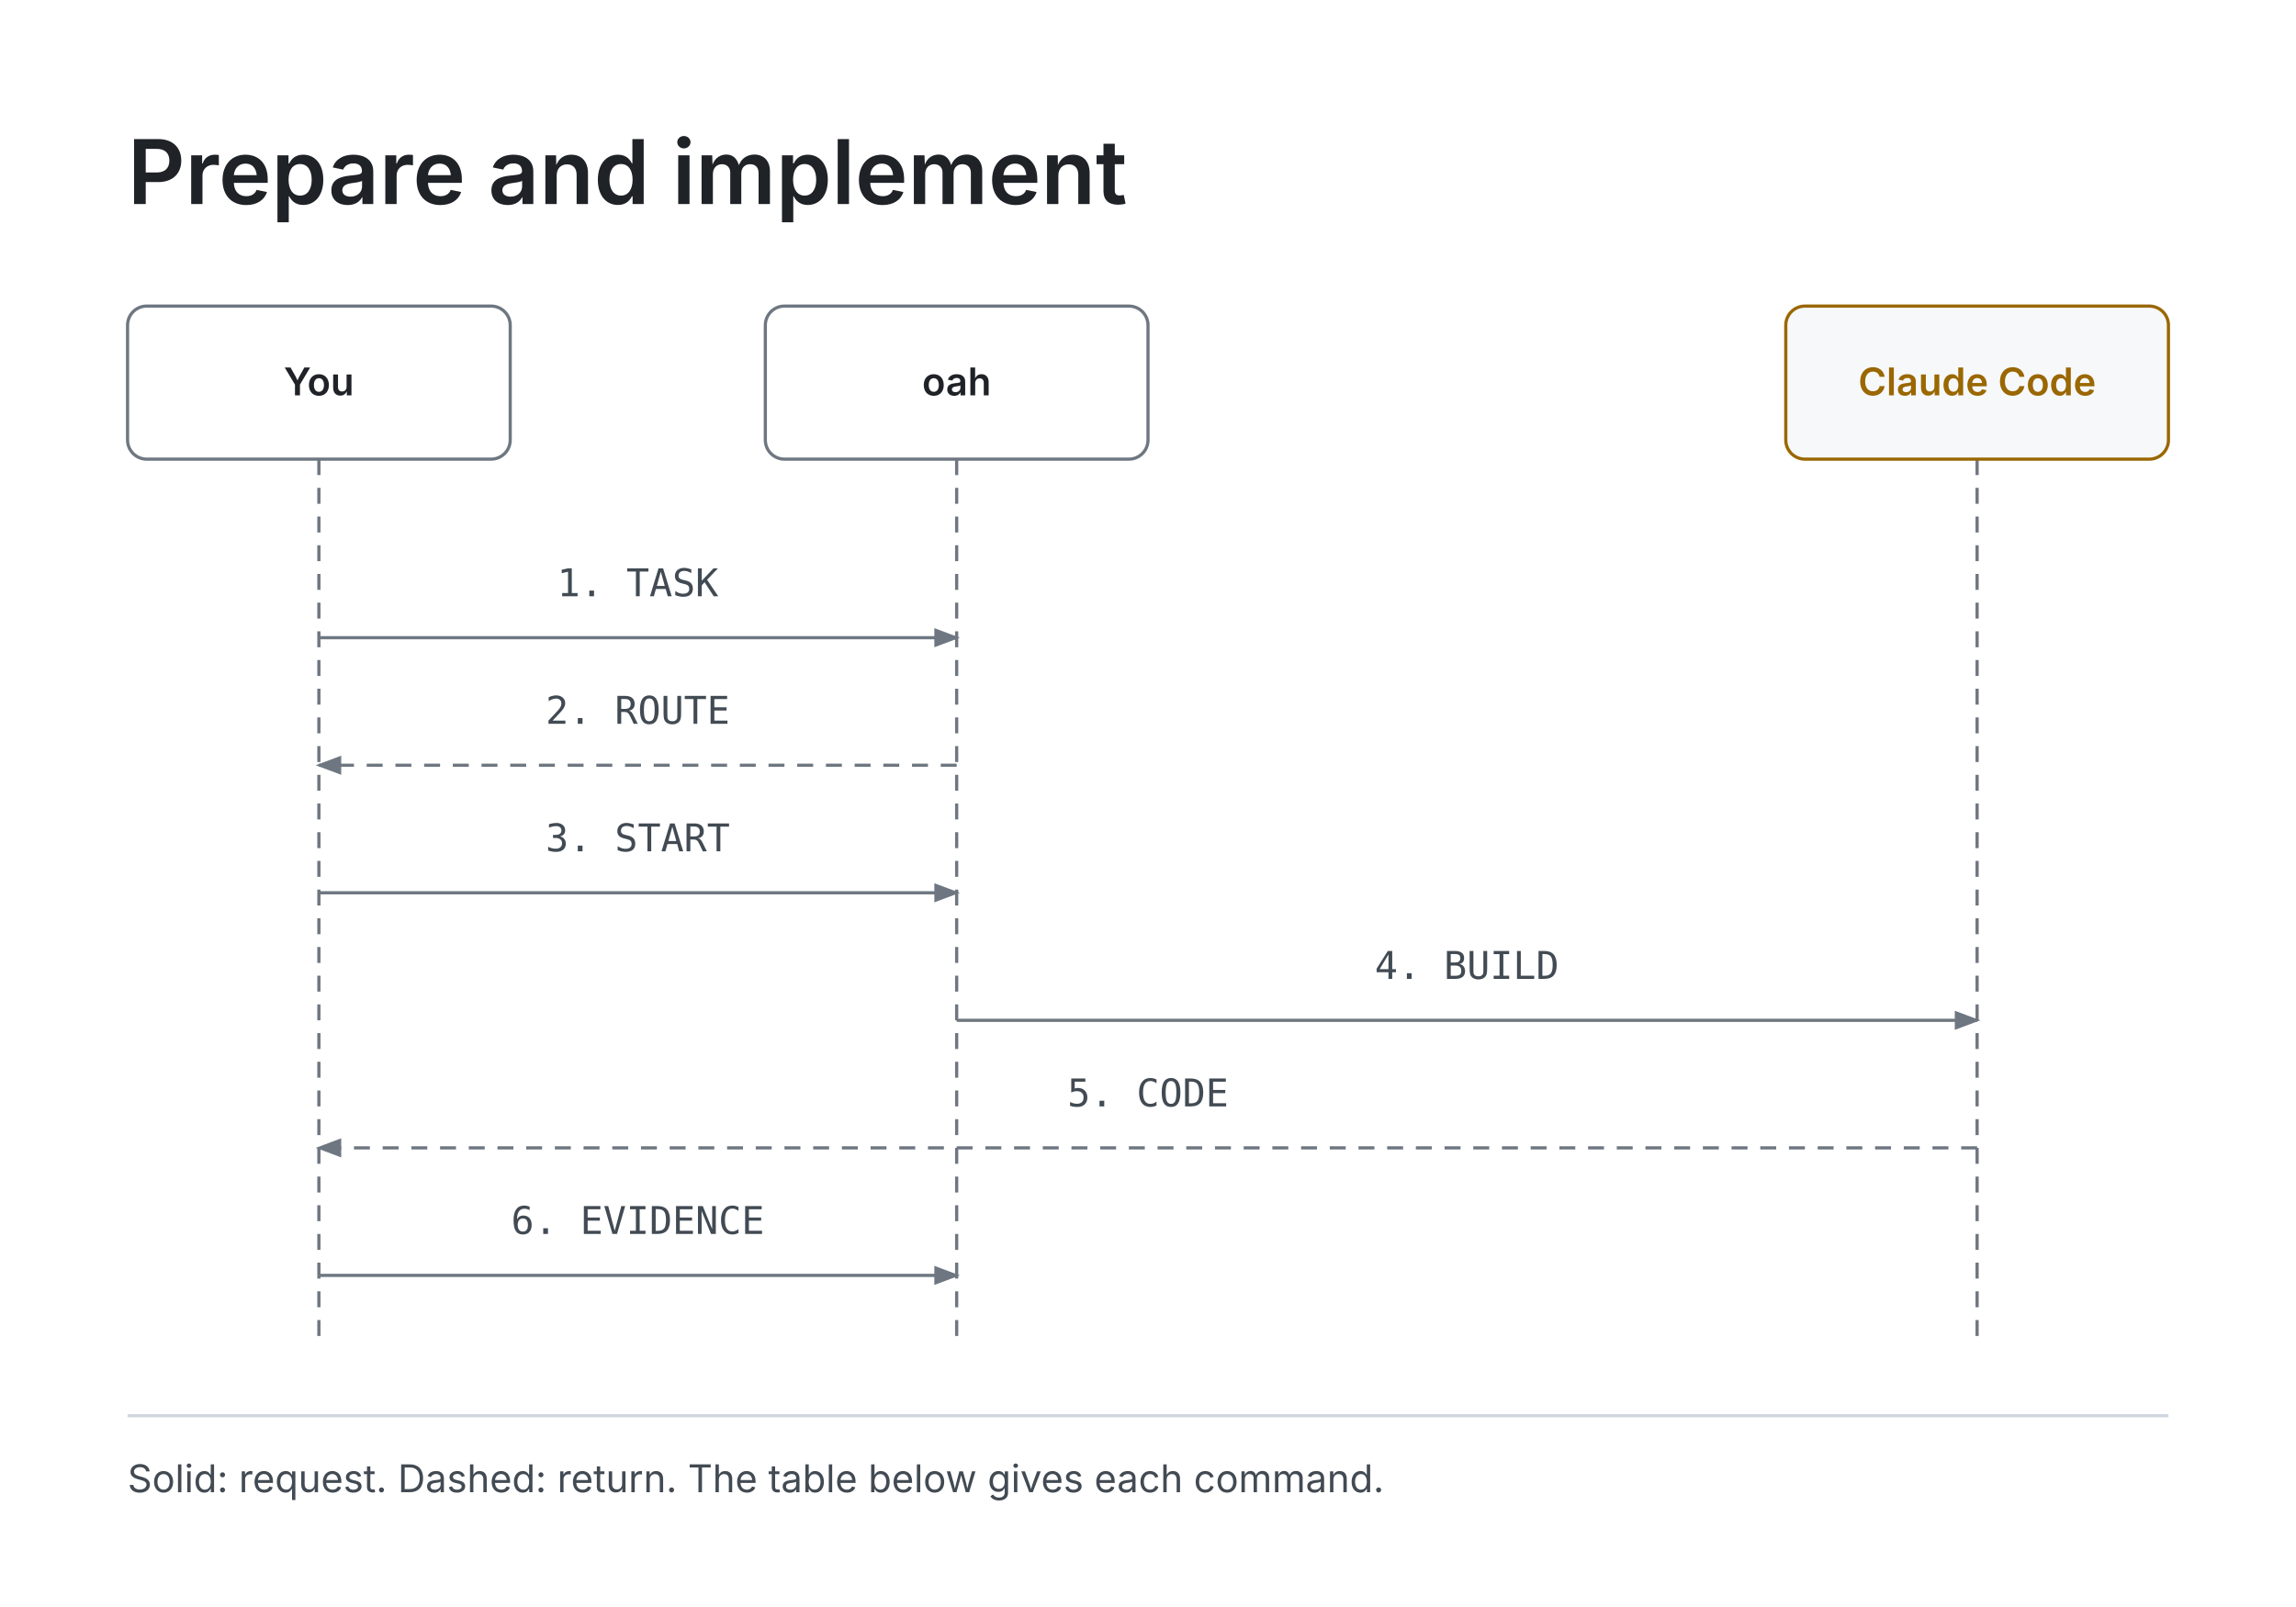
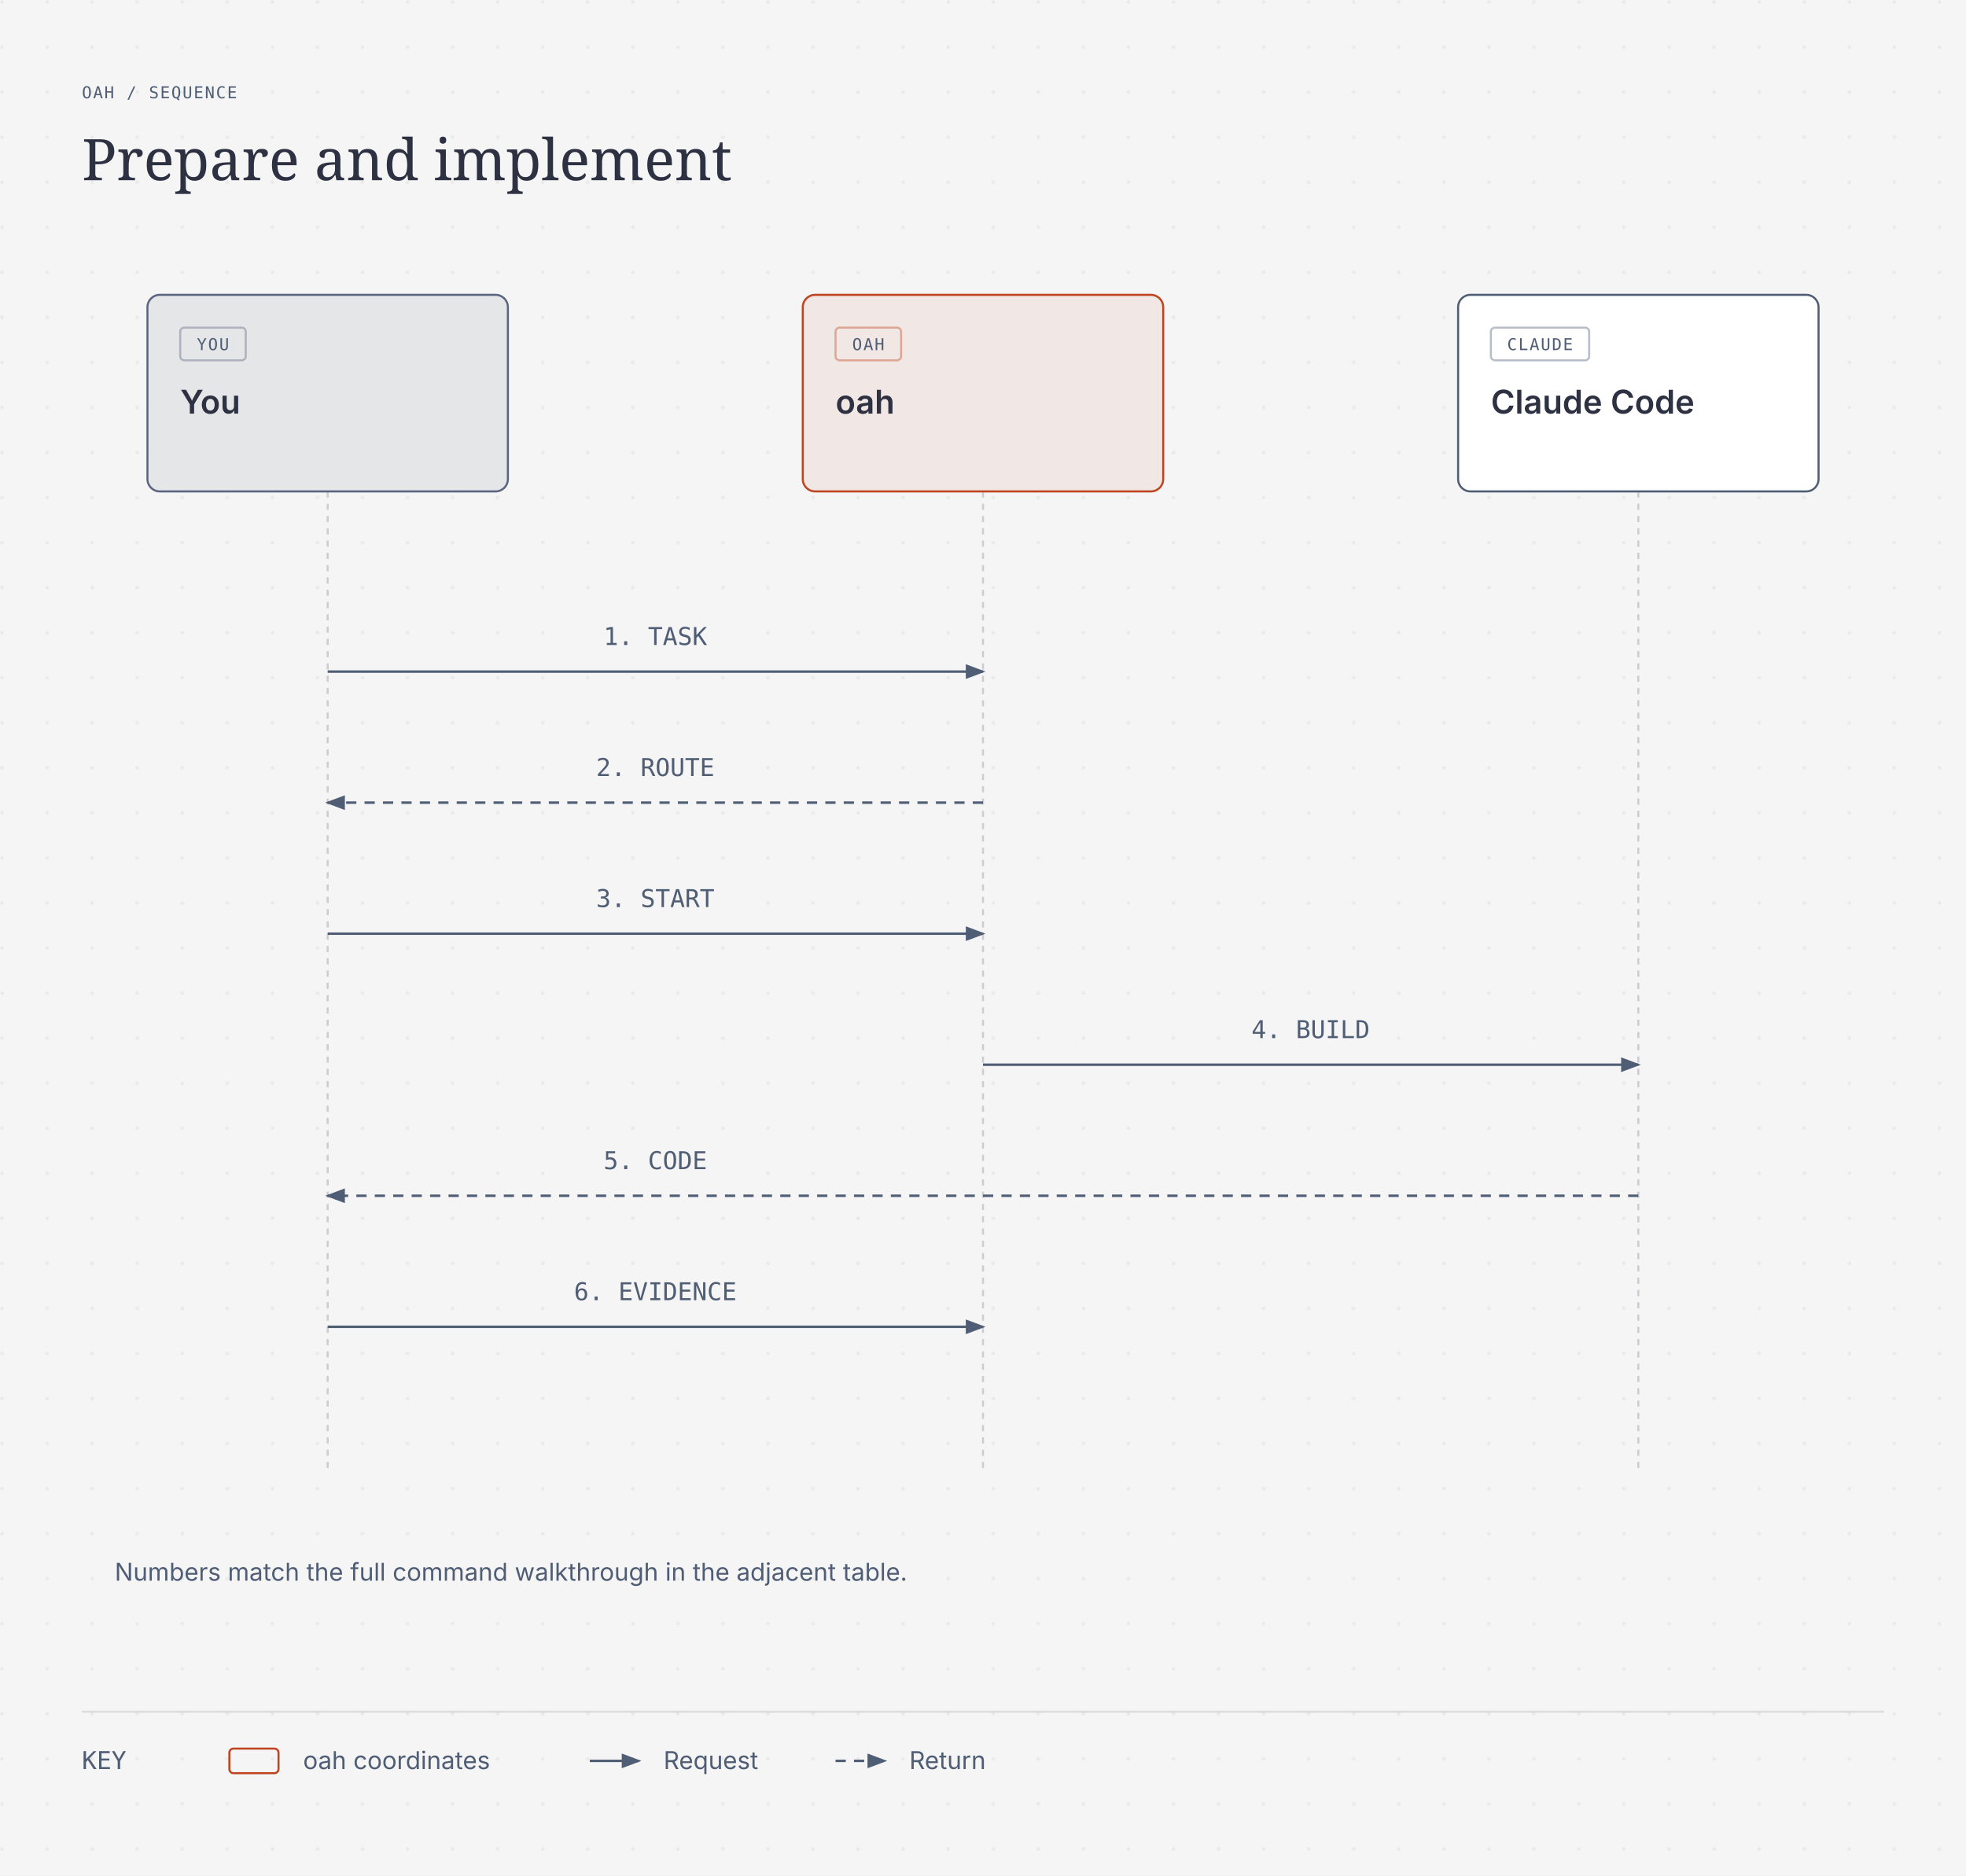
- <svg xmlns="http://www.w3.org/2000/svg" viewBox="0 0 720 504" role="img" aria-labelledby="loop-start-light-title loop-start-light-desc" id="loop-start-light-root">
+ <svg xmlns="http://www.w3.org/2000/svg" viewBox="0 0 960 916" role="img" aria-labelledby="loop-start-light-title loop-start-light-desc" data-diagram-type="Sequence" data-size="fit" id="loop-start-light-root">
  <defs>
-     <style>#loop-start-light-root { font-family: system-ui, -apple-system, "Segoe UI", sans-serif; color: #1f2328; }
+     <style>#loop-start-light-root { font-family: "Geist", system-ui, -apple-system, "Segoe UI", sans-serif; color: #2d3142; }
      #loop-start-light-root .diagram-container { width: 100%; overflow-x: auto; }
-       #loop-start-light-root .title { font-size: 28px; font-weight: 600; }
-       #loop-start-light-root .group { font-size: 14px; font-weight: 600; }
-       #loop-start-light-root .node { font-size: 12px; font-weight: 600; }
-       #loop-start-light-root .label { font-size: 12px; font-weight: 400; }
-       #loop-start-light-root .mono { font-family: ui-monospace, "SFMono-Regular", Consolas, monospace; font-size: 8px; }
-       #loop-start-light-root .arrow-label { font-family: ui-monospace, "SFMono-Regular", Consolas, monospace; font-size: 12px; font-weight: 400; }
+       #loop-start-light-root text { font-family: "Geist", system-ui, -apple-system, "Segoe UI", sans-serif; fill: #2d3142; }
+       #loop-start-light-root .title { font-family: "Instrument Serif", Georgia, serif; font-size: 28px; font-weight: 400; }
+       #loop-start-light-root .node { font-size: 16px; font-weight: 600; }
+       #loop-start-light-root .sub { font-family: "Geist", system-ui, -apple-system, "Segoe UI", sans-serif; font-size: 12px; font-weight: 400; fill: #4f5d75; }
+       #loop-start-light-root .technical { font-family: "Geist Mono", ui-monospace, "SFMono-Regular", Consolas, monospace; }
+       #loop-start-light-root .label { font-size: 12px; font-family: "Geist Mono", ui-monospace, "SFMono-Regular", Consolas, monospace; font-weight: 400; fill: #4f5d75; }
+       #loop-start-light-root .prose { font-size: 12px; font-weight: 400; fill: #4f5d75; }
+       #loop-start-light-root .zone-label { font-size: 12px; font-family: "Geist Mono", ui-monospace, "SFMono-Regular", Consolas, monospace; font-weight: 500; fill: #4f5d75; }
+       #loop-start-light-root .arrow-label { font-size: 12px; font-family: "Geist Mono", ui-monospace, "SFMono-Regular", Consolas, monospace; font-weight: 400; fill: #4f5d75; }
+       #loop-start-light-root .tag { font-family: "Geist Mono", ui-monospace, "SFMono-Regular", Consolas, monospace; font-size: 8px; font-weight: 500; letter-spacing: .08em; fill: #4f5d75; }
+       #loop-start-light-root .ghost { font-family: "Geist Mono", ui-monospace, "SFMono-Regular", Consolas, monospace; font-size: 32px; font-weight: 600; fill: #2d3142; opacity: .06; }
      @media print {
#loop-start-light-root .diagram-container { overflow-x: visible; }
}</style>
+     <pattern id="loop-start-light-dots" width="22" height="22" patternUnits="userSpaceOnUse">
+       <circle cx="1" cy="1" r="0.9" fill="#2d3142" fill-opacity=".10" />
+     </pattern>
    <marker id="loop-start-light-arrow" markerWidth="8" markerHeight="6" refX="7" refY="3" orient="auto">
-       <polygon points="0 0, 8 3, 0 6" fill="#6e7781" />
+       <polygon points="0 0, 8 3, 0 6" fill="#4f5d75" />
    </marker>
    <marker id="loop-start-light-arrow-accent" markerWidth="8" markerHeight="6" refX="7" refY="3" orient="auto">
-       <polygon points="0 0, 8 3, 0 6" fill="#1a7f37" />
+       <polygon points="0 0, 8 3, 0 6" fill="#bf4520" />
    </marker>
    <marker id="loop-start-light-arrow-link" markerWidth="8" markerHeight="6" refX="7" refY="3" orient="auto">
-       <polygon points="0 0, 8 3, 0 6" fill="#0969da" />
+       <polygon points="0 0, 8 3, 0 6" fill="#2e5aa8" />
    </marker>
  </defs>
-   <rect x="0" y="0" width="720" height="504" rx="0" fill="#ffffff" />
-   <text x="40" y="64" class="title" text-anchor="start" fill="#1f2328">Prepare and implement</text>
-   <line x1="100" y1="144" x2="100" y2="420" stroke="#6e7781" stroke-width="1" stroke-dasharray="5,4" />
-   <line x1="300" y1="144" x2="300" y2="420" stroke="#6e7781" stroke-width="1" stroke-dasharray="5,4" />
-   <line x1="620" y1="144" x2="620" y2="420" stroke="#6e7781" stroke-width="1" stroke-dasharray="5,4" />
-   <line x1="100" y1="200" x2="300" y2="200" stroke="#6e7781" stroke-width="1" marker-end="url(#loop-start-light-arrow)" />
-   <rect x="164" y="172" width="72" height="20" rx="2" fill="#ffffff" />
-   <text x="200.0" y="187" class="arrow-label" text-anchor="middle" fill="#424a53">1. TASK</text>
-   <line x1="300" y1="240" x2="100" y2="240" stroke="#6e7781" stroke-width="1" stroke-dasharray="5,4" marker-end="url(#loop-start-light-arrow)" />
-   <rect x="162" y="212" width="76" height="20" rx="2" fill="#ffffff" />
-   <text x="200.0" y="227" class="arrow-label" text-anchor="middle" fill="#424a53">2. ROUTE</text>
-   <line x1="100" y1="280" x2="300" y2="280" stroke="#6e7781" stroke-width="1" marker-end="url(#loop-start-light-arrow)" />
-   <rect x="162" y="252" width="76" height="20" rx="2" fill="#ffffff" />
-   <text x="200.0" y="267" class="arrow-label" text-anchor="middle" fill="#424a53">3. START</text>
-   <line x1="300" y1="320" x2="620" y2="320" stroke="#6e7781" stroke-width="1" marker-end="url(#loop-start-light-arrow)" />
-   <rect x="422" y="292" width="76" height="20" rx="2" fill="#ffffff" />
-   <text x="460.0" y="307" class="arrow-label" text-anchor="middle" fill="#424a53">4. BUILD</text>
-   <line x1="620" y1="360" x2="100" y2="360" stroke="#6e7781" stroke-width="1" stroke-dasharray="5,4" marker-end="url(#loop-start-light-arrow)" />
-   <rect x="324" y="332" width="72" height="20" rx="2" fill="#ffffff" />
-   <text x="360.0" y="347" class="arrow-label" text-anchor="middle" fill="#424a53">5. CODE</text>
-   <line x1="100" y1="400" x2="300" y2="400" stroke="#6e7781" stroke-width="1" marker-end="url(#loop-start-light-arrow)" />
-   <rect x="150" y="372" width="100" height="20" rx="2" fill="#ffffff" />
-   <text x="200.0" y="387" class="arrow-label" text-anchor="middle" fill="#424a53">6. EVIDENCE</text>
-   <rect x="40" y="96" width="120" height="48" rx="6" fill="#ffffff" stroke="#6e7781" stroke-width="1" />
-   <text x="100.0" y="124.0" class="node" text-anchor="middle" fill="#1f2328">You</text>
-   <rect x="240" y="96" width="120" height="48" rx="6" fill="#ffffff" stroke="#6e7781" stroke-width="1" />
-   <text x="300.0" y="124.0" class="node" text-anchor="middle" fill="#1f2328">oah</text>
-   <rect x="560" y="96" width="120" height="48" rx="6" fill="#f6f8fa" stroke="#9a6700" stroke-width="1" />
-   <text x="620.0" y="124.0" class="node" text-anchor="middle" fill="#9a6700">Claude Code</text>
-   <line x1="40" y1="444" x2="680" y2="444" stroke="#d0d7de" stroke-width="1" />
-   <text x="40" y="468" class="label" text-anchor="start" fill="#424a53">Solid: request. Dashed: return. The table below gives each command.</text>
+   <rect width="960" height="916" fill="#f5f5f5" />
+   <rect width="960" height="916" fill="url(#loop-start-light-dots)" opacity=".55" />
+   <text x="40" y="48" class="tag" text-anchor="start">OAH / SEQUENCE</text>
+   <text x="40" y="88" class="title" text-anchor="start">Prepare and implement</text>
+   <line x1="160" y1="240" x2="160" y2="720" stroke="#2d3142" stroke-opacity=".20" stroke-dasharray="3,3" />
+   <line x1="480" y1="240" x2="480" y2="720" stroke="#2d3142" stroke-opacity=".20" stroke-dasharray="3,3" />
+   <line x1="800" y1="240" x2="800" y2="720" stroke="#2d3142" stroke-opacity=".20" stroke-dasharray="3,3" />
+   <path d="M 160,328 L 480,328" data-edge-id="1" data-from="you" data-to="oah" data-label="1. TASK" fill="none" stroke="#4f5d75" stroke-width="1.2" marker-end="url(#loop-start-light-arrow)" />
+   <path d="M 480,392 L 160,392" data-edge-id="2" data-from="oah" data-to="you" data-label="2. ROUTE" fill="none" stroke="#4f5d75" stroke-width="1.2" stroke-dasharray="5,4" marker-end="url(#loop-start-light-arrow)" />
+   <path d="M 160,456 L 480,456" data-edge-id="3" data-from="you" data-to="oah" data-label="3. START" fill="none" stroke="#4f5d75" stroke-width="1.2" marker-end="url(#loop-start-light-arrow)" />
+   <path d="M 480,520 L 800,520" data-edge-id="4" data-from="oah" data-to="claude" data-label="4. BUILD" fill="none" stroke="#4f5d75" stroke-width="1.2" marker-end="url(#loop-start-light-arrow)" />
+   <path d="M 800,584 L 160,584" data-edge-id="5" data-from="claude" data-to="you" data-label="5. CODE" fill="none" stroke="#4f5d75" stroke-width="1.2" stroke-dasharray="5,4" marker-end="url(#loop-start-light-arrow)" />
+   <path d="M 160,648 L 480,648" data-edge-id="6" data-from="you" data-to="oah" data-label="6. EVIDENCE" fill="none" stroke="#4f5d75" stroke-width="1.2" marker-end="url(#loop-start-light-arrow)" />
+   <rect x="284" y="300" width="72" height="20" rx="2" fill="#f5f5f5" />
+   <text x="320" y="315" class="arrow-label" text-anchor="middle">1. TASK</text>
+   <rect x="282" y="364" width="76" height="20" rx="2" fill="#f5f5f5" />
+   <text x="320" y="379" class="arrow-label" text-anchor="middle">2. ROUTE</text>
+   <rect x="282" y="428" width="76" height="20" rx="2" fill="#f5f5f5" />
+   <text x="320" y="443" class="arrow-label" text-anchor="middle">3. START</text>
+   <rect x="602" y="492" width="76" height="20" rx="2" fill="#f5f5f5" />
+   <text x="640" y="507" class="arrow-label" text-anchor="middle">4. BUILD</text>
+   <rect x="284" y="556" width="72" height="20" rx="2" fill="#f5f5f5" />
+   <text x="320" y="571" class="arrow-label" text-anchor="middle">5. CODE</text>
+   <rect x="270" y="620" width="100" height="20" rx="2" fill="#f5f5f5" />
+   <text x="320" y="635" class="arrow-label" text-anchor="middle">6. EVIDENCE</text>
+   <g data-node-id="you" data-source-label="You">
+     <rect x="72" y="144" width="176" height="96" rx="6" fill="#f5f5f5" />
+     <rect x="72" y="144" width="176" height="96" rx="6" fill="#4f5d75" stroke="#5a6580" stroke-width="1" fill-opacity=".10" />
+     <g aria-hidden="true">
+       <rect x="88" y="160" width="32" height="16" rx="2" fill="none" stroke="#5a6580" stroke-width="1" stroke-opacity=".4" />
+       <text x="104" y="171" class="tag" text-anchor="middle">YOU</text>
+     </g>
+     <text x="88" y="202" class="node" text-anchor="start">You</text>
+   </g>
+   <g data-node-id="oah" data-source-label="oah">
+     <rect x="392" y="144" width="176" height="96" rx="6" fill="#f5f5f5" />
+     <rect x="392" y="144" width="176" height="96" rx="6" fill="#bf4520" stroke="#bf4520" stroke-width="1" fill-opacity=".08" />
+     <g aria-hidden="true">
+       <rect x="408" y="160" width="32" height="16" rx="2" fill="none" stroke="#bf4520" stroke-width="1" stroke-opacity=".4" />
+       <text x="424" y="171" class="tag" text-anchor="middle">OAH</text>
+     </g>
+     <text x="408" y="202" class="node" text-anchor="start">oah</text>
+   </g>
+   <g data-node-id="claude" data-source-label="Claude Code">
+     <rect x="712" y="144" width="176" height="96" rx="6" fill="#f5f5f5" />
+     <rect x="712" y="144" width="176" height="96" rx="6" fill="#ffffff" stroke="#4f5d75" stroke-width="1" />
+     <g aria-hidden="true">
+       <rect x="728" y="160" width="48" height="16" rx="2" fill="none" stroke="#4f5d75" stroke-width="1" stroke-opacity=".4" />
+       <text x="752" y="171" class="tag" text-anchor="middle">CLAUDE</text>
+     </g>
+     <text x="728" y="202" class="node" text-anchor="start">Claude Code</text>
+   </g>
+   <text x="56" y="772" class="prose" text-anchor="start">Numbers match the full command walkthrough in the adjacent table.</text>
+   <line x1="40" y1="836" x2="920" y2="836" stroke="#2d3142" stroke-opacity=".12" />
+   <text x="40" y="864" class="zone-label" text-anchor="start">KEY</text>
+   <rect x="112" y="854" width="24" height="12" rx="2" fill="none" stroke="#bf4520" stroke-width="1" />
+   <text x="148" y="864" class="prose" text-anchor="start">oah coordinates</text>
+   <path d="M 288,860 h 24" fill="none" stroke="#4f5d75" stroke-width="1.2" marker-end="url(#loop-start-light-arrow)" />
+   <text x="324" y="864" class="prose" text-anchor="start">Request</text>
+   <path d="M 408,860 h 24" fill="none" stroke="#4f5d75" stroke-width="1.2" stroke-dasharray="5,4" marker-end="url(#loop-start-light-arrow)" />
+   <text x="444" y="864" class="prose" text-anchor="start">Return</text>
</svg>
